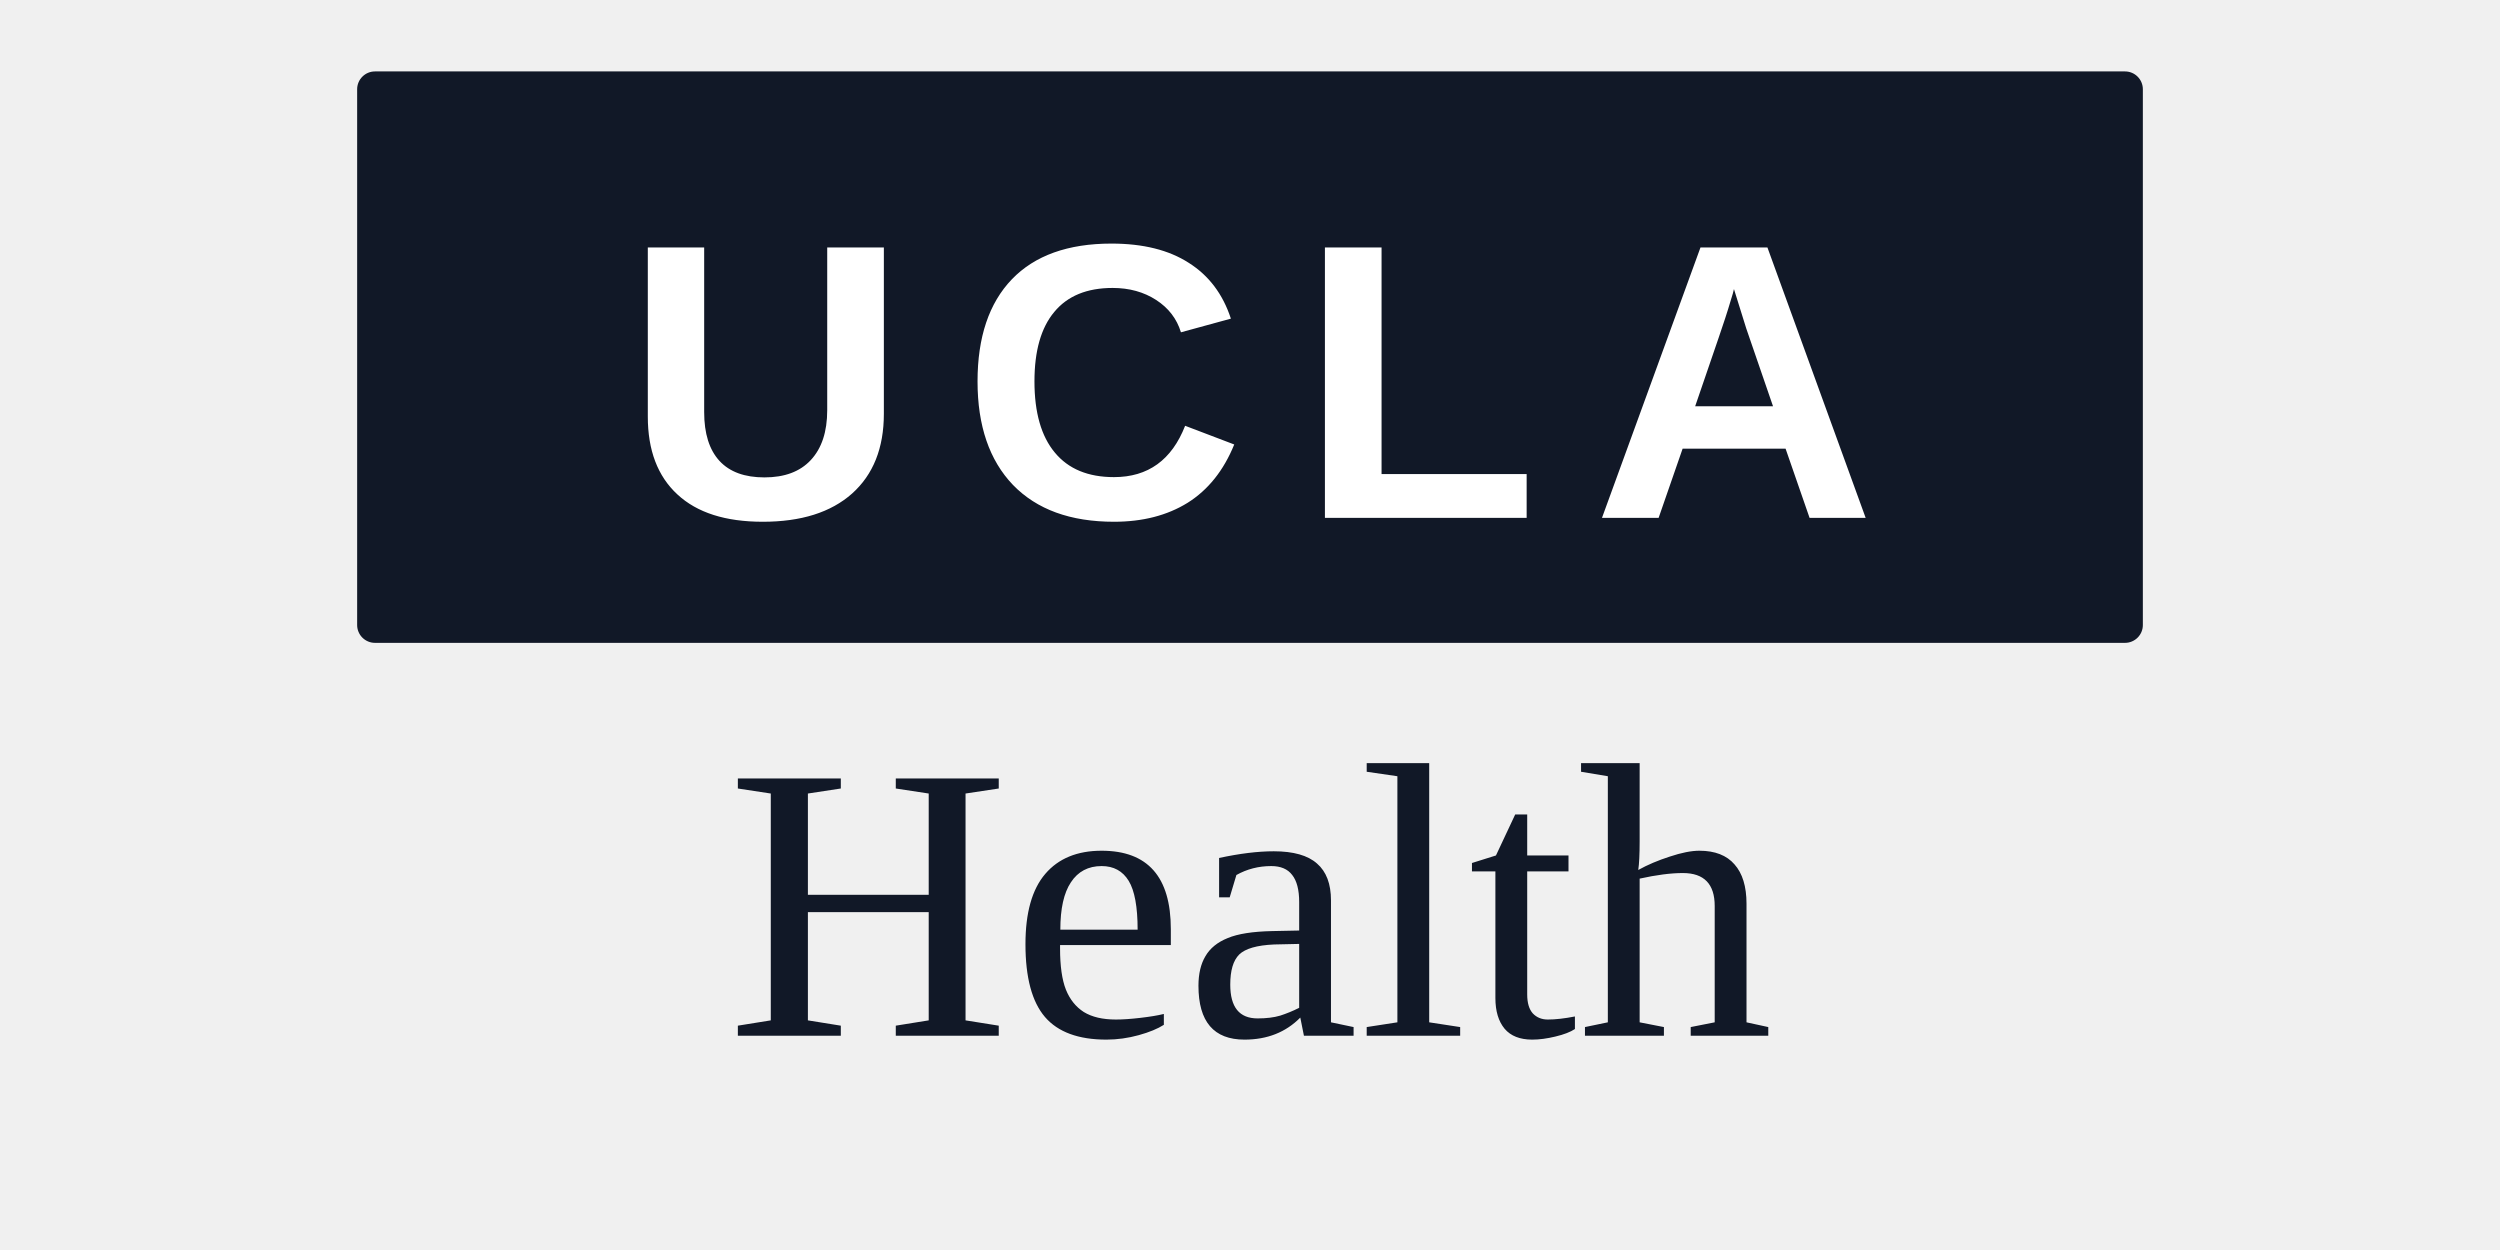
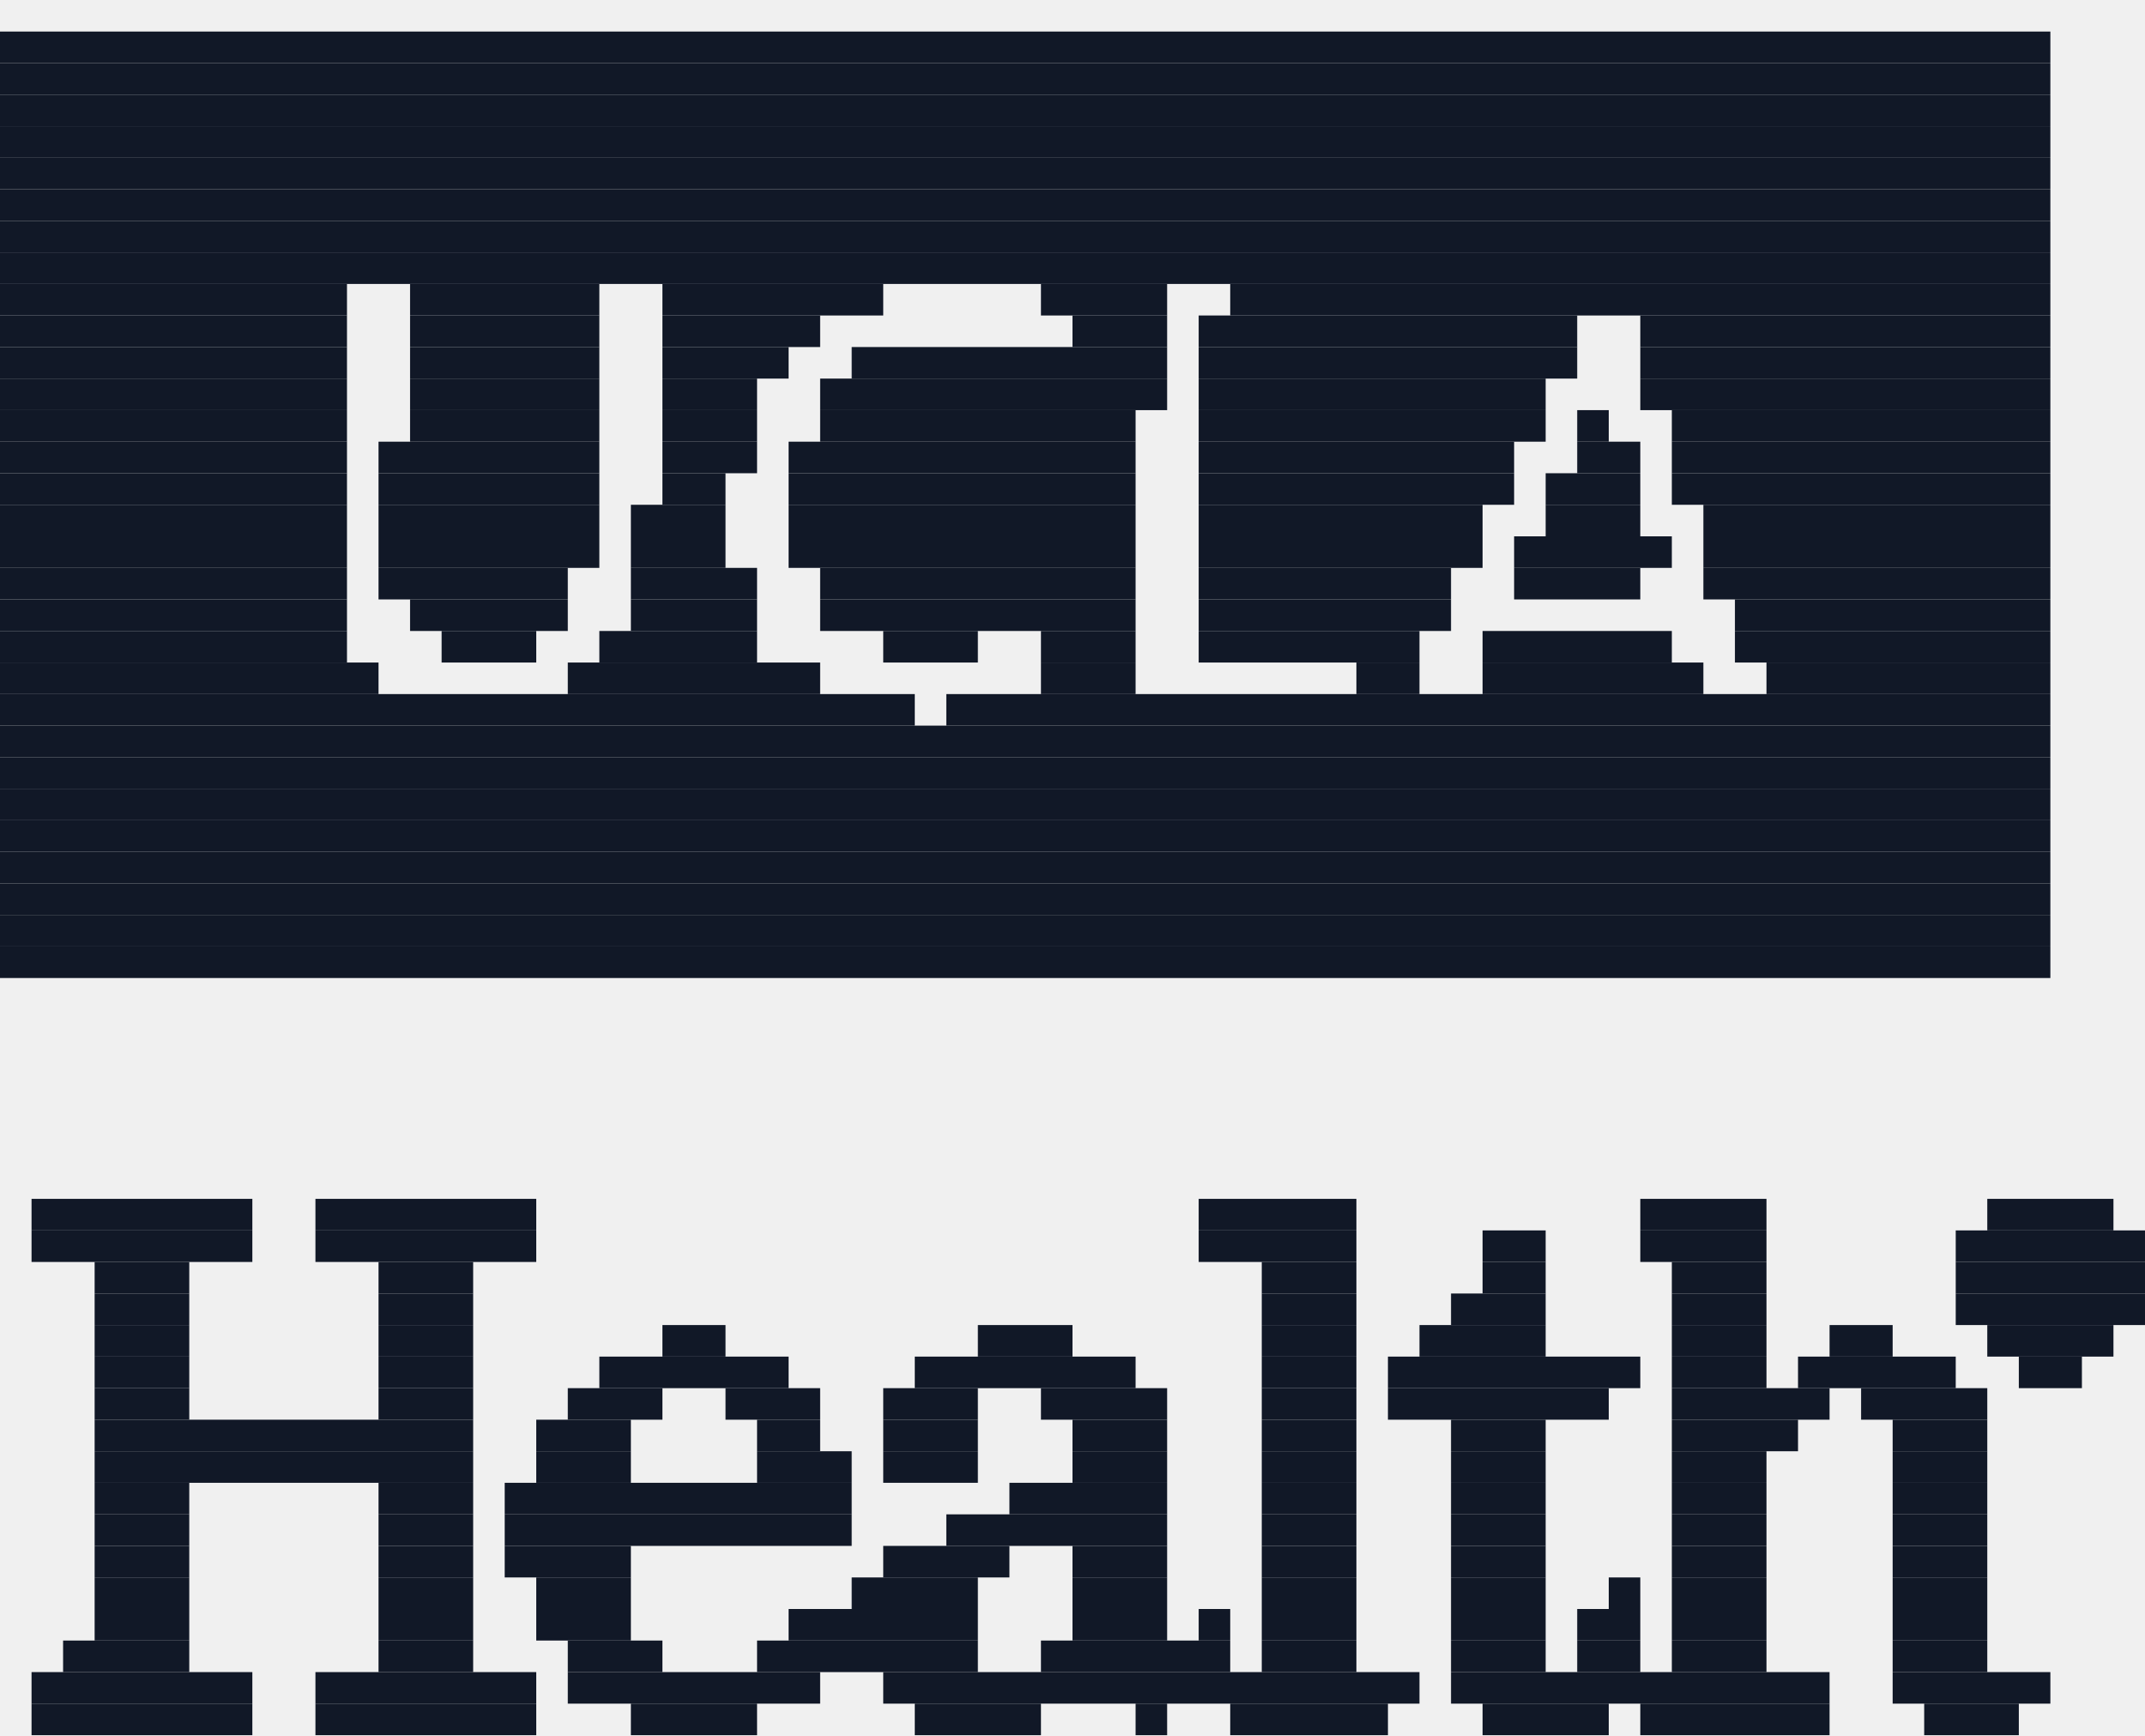
- <svg xmlns="http://www.w3.org/2000/svg" viewBox="0 0 140 70" fill="#111827">
-   <rect x="20" y="4" width="100" height="32" rx="1" fill="#111827" />
-   <text x="70" y="29" font-family="Arial, Helvetica, sans-serif" font-size="22" font-weight="700" text-anchor="middle" letter-spacing="3" fill="white">UCLA</text>
-   <text x="70" y="58" font-family="Georgia, 'Times New Roman', serif" font-size="22" font-weight="400" text-anchor="middle">Health</text>
+ <svg xmlns="http://www.w3.org/2000/svg" viewBox="0 0 68 55" fill="#111827">
+   <rect x="0" y="1" width="65" height="1" />
+   <rect x="0" y="2" width="65" height="1" />
+   <rect x="0" y="3" width="65" height="1" />
+   <rect x="0" y="4" width="65" height="1" />
+   <rect x="0" y="5" width="65" height="1" />
+   <rect x="0" y="6" width="65" height="1" />
+   <rect x="0" y="7" width="65" height="1" />
+   <rect x="0" y="8" width="65" height="1" />
+   <rect x="0" y="9" width="11" height="1" />
+   <rect x="13" y="9" width="6" height="1" />
+   <rect x="21" y="9" width="7" height="1" />
+   <rect x="33" y="9" width="4" height="1" />
+   <rect x="39" y="9" width="26" height="1" />
+   <rect x="0" y="10" width="11" height="1" />
+   <rect x="13" y="10" width="6" height="1" />
+   <rect x="21" y="10" width="5" height="1" />
+   <rect x="34" y="10" width="3" height="1" />
+   <rect x="38" y="10" width="12" height="1" />
+   <rect x="52" y="10" width="13" height="1" />
+   <rect x="0" y="11" width="11" height="1" />
+   <rect x="13" y="11" width="6" height="1" />
+   <rect x="21" y="11" width="4" height="1" />
+   <rect x="27" y="11" width="10" height="1" />
+   <rect x="38" y="11" width="12" height="1" />
+   <rect x="52" y="11" width="13" height="1" />
+   <rect x="0" y="12" width="11" height="1" />
+   <rect x="13" y="12" width="6" height="1" />
+   <rect x="21" y="12" width="3" height="1" />
+   <rect x="26" y="12" width="11" height="1" />
+   <rect x="38" y="12" width="11" height="1" />
+   <rect x="52" y="12" width="13" height="1" />
+   <rect x="0" y="13" width="11" height="1" />
+   <rect x="13" y="13" width="6" height="1" />
+   <rect x="21" y="13" width="3" height="1" />
+   <rect x="26" y="13" width="10" height="1" />
+   <rect x="38" y="13" width="11" height="1" />
+   <rect x="50" y="13" width="1" height="1" />
+   <rect x="53" y="13" width="12" height="1" />
+   <rect x="0" y="14" width="11" height="1" />
+   <rect x="12" y="14" width="7" height="1" />
+   <rect x="21" y="14" width="3" height="1" />
+   <rect x="25" y="14" width="11" height="1" />
+   <rect x="38" y="14" width="10" height="1" />
+   <rect x="50" y="14" width="2" height="1" />
+   <rect x="53" y="14" width="12" height="1" />
+   <rect x="0" y="15" width="11" height="1" />
+   <rect x="12" y="15" width="7" height="1" />
+   <rect x="21" y="15" width="2" height="1" />
+   <rect x="25" y="15" width="11" height="1" />
+   <rect x="38" y="15" width="10" height="1" />
+   <rect x="49" y="15" width="3" height="1" />
+   <rect x="53" y="15" width="12" height="1" />
+   <rect x="0" y="16" width="11" height="1" />
+   <rect x="12" y="16" width="7" height="1" />
+   <rect x="20" y="16" width="3" height="1" />
+   <rect x="25" y="16" width="11" height="1" />
+   <rect x="38" y="16" width="9" height="1" />
+   <rect x="49" y="16" width="3" height="1" />
+   <rect x="54" y="16" width="11" height="1" />
+   <rect x="0" y="17" width="11" height="1" />
+   <rect x="12" y="17" width="7" height="1" />
+   <rect x="20" y="17" width="3" height="1" />
+   <rect x="25" y="17" width="11" height="1" />
+   <rect x="38" y="17" width="9" height="1" />
+   <rect x="48" y="17" width="5" height="1" />
+   <rect x="54" y="17" width="11" height="1" />
+   <rect x="0" y="18" width="11" height="1" />
+   <rect x="12" y="18" width="6" height="1" />
+   <rect x="20" y="18" width="4" height="1" />
+   <rect x="26" y="18" width="10" height="1" />
+   <rect x="38" y="18" width="8" height="1" />
+   <rect x="48" y="18" width="4" height="1" />
+   <rect x="54" y="18" width="11" height="1" />
+   <rect x="0" y="19" width="11" height="1" />
+   <rect x="13" y="19" width="5" height="1" />
+   <rect x="20" y="19" width="4" height="1" />
+   <rect x="26" y="19" width="10" height="1" />
+   <rect x="38" y="19" width="8" height="1" />
+   <rect x="55" y="19" width="10" height="1" />
+   <rect x="0" y="20" width="11" height="1" />
+   <rect x="14" y="20" width="3" height="1" />
+   <rect x="19" y="20" width="5" height="1" />
+   <rect x="28" y="20" width="3" height="1" />
+   <rect x="33" y="20" width="3" height="1" />
+   <rect x="38" y="20" width="7" height="1" />
+   <rect x="47" y="20" width="6" height="1" />
+   <rect x="55" y="20" width="10" height="1" />
+   <rect x="0" y="21" width="12" height="1" />
+   <rect x="18" y="21" width="8" height="1" />
+   <rect x="33" y="21" width="3" height="1" />
+   <rect x="43" y="21" width="2" height="1" />
+   <rect x="47" y="21" width="7" height="1" />
+   <rect x="56" y="21" width="9" height="1" />
+   <rect x="0" y="22" width="29" height="1" />
+   <rect x="30" y="22" width="35" height="1" />
+   <rect x="0" y="23" width="65" height="1" />
+   <rect x="0" y="24" width="65" height="1" />
+   <rect x="0" y="25" width="65" height="1" />
+   <rect x="0" y="26" width="65" height="1" />
+   <rect x="0" y="27" width="65" height="1" />
+   <rect x="0" y="28" width="65" height="1" />
+   <rect x="0" y="29" width="65" height="1" />
+   <rect x="0" y="30" width="65" height="1" />
+   <rect x="1" y="38" width="7" height="1" />
+   <rect x="10" y="38" width="7" height="1" />
+   <rect x="38" y="38" width="5" height="1" />
+   <rect x="52" y="38" width="4" height="1" />
+   <rect x="63" y="38" width="4" height="1" />
+   <rect x="1" y="39" width="7" height="1" />
+   <rect x="10" y="39" width="7" height="1" />
+   <rect x="38" y="39" width="5" height="1" />
+   <rect x="47" y="39" width="2" height="1" />
+   <rect x="52" y="39" width="4" height="1" />
+   <rect x="62" y="39" width="6" height="1" />
+   <rect x="3" y="40" width="3" height="1" />
+   <rect x="12" y="40" width="3" height="1" />
+   <rect x="40" y="40" width="3" height="1" />
+   <rect x="47" y="40" width="2" height="1" />
+   <rect x="53" y="40" width="3" height="1" />
+   <rect x="62" y="40" width="6" height="1" />
+   <rect x="3" y="41" width="3" height="1" />
+   <rect x="12" y="41" width="3" height="1" />
+   <rect x="40" y="41" width="3" height="1" />
+   <rect x="46" y="41" width="3" height="1" />
+   <rect x="53" y="41" width="3" height="1" />
+   <rect x="62" y="41" width="6" height="1" />
+   <rect x="3" y="42" width="3" height="1" />
+   <rect x="12" y="42" width="3" height="1" />
+   <rect x="21" y="42" width="2" height="1" />
+   <rect x="31" y="42" width="3" height="1" />
+   <rect x="40" y="42" width="3" height="1" />
+   <rect x="45" y="42" width="4" height="1" />
+   <rect x="53" y="42" width="3" height="1" />
+   <rect x="58" y="42" width="2" height="1" />
+   <rect x="63" y="42" width="4" height="1" />
+   <rect x="3" y="43" width="3" height="1" />
+   <rect x="12" y="43" width="3" height="1" />
+   <rect x="19" y="43" width="6" height="1" />
+   <rect x="29" y="43" width="7" height="1" />
+   <rect x="40" y="43" width="3" height="1" />
+   <rect x="44" y="43" width="8" height="1" />
+   <rect x="53" y="43" width="3" height="1" />
+   <rect x="57" y="43" width="5" height="1" />
+   <rect x="64" y="43" width="2" height="1" />
+   <rect x="3" y="44" width="3" height="1" />
+   <rect x="12" y="44" width="3" height="1" />
+   <rect x="18" y="44" width="3" height="1" />
+   <rect x="23" y="44" width="3" height="1" />
+   <rect x="28" y="44" width="3" height="1" />
+   <rect x="33" y="44" width="4" height="1" />
+   <rect x="40" y="44" width="3" height="1" />
+   <rect x="44" y="44" width="7" height="1" />
+   <rect x="53" y="44" width="5" height="1" />
+   <rect x="59" y="44" width="4" height="1" />
+   <rect x="3" y="45" width="12" height="1" />
+   <rect x="17" y="45" width="3" height="1" />
+   <rect x="24" y="45" width="2" height="1" />
+   <rect x="28" y="45" width="3" height="1" />
+   <rect x="34" y="45" width="3" height="1" />
+   <rect x="40" y="45" width="3" height="1" />
+   <rect x="46" y="45" width="3" height="1" />
+   <rect x="53" y="45" width="4" height="1" />
+   <rect x="60" y="45" width="3" height="1" />
+   <rect x="3" y="46" width="12" height="1" />
+   <rect x="17" y="46" width="3" height="1" />
+   <rect x="24" y="46" width="3" height="1" />
+   <rect x="28" y="46" width="3" height="1" />
+   <rect x="34" y="46" width="3" height="1" />
+   <rect x="40" y="46" width="3" height="1" />
+   <rect x="46" y="46" width="3" height="1" />
+   <rect x="53" y="46" width="3" height="1" />
+   <rect x="60" y="46" width="3" height="1" />
+   <rect x="3" y="47" width="3" height="1" />
+   <rect x="12" y="47" width="3" height="1" />
+   <rect x="16" y="47" width="11" height="1" />
+   <rect x="32" y="47" width="5" height="1" />
+   <rect x="40" y="47" width="3" height="1" />
+   <rect x="46" y="47" width="3" height="1" />
+   <rect x="53" y="47" width="3" height="1" />
+   <rect x="60" y="47" width="3" height="1" />
+   <rect x="3" y="48" width="3" height="1" />
+   <rect x="12" y="48" width="3" height="1" />
+   <rect x="16" y="48" width="11" height="1" />
+   <rect x="30" y="48" width="7" height="1" />
+   <rect x="40" y="48" width="3" height="1" />
+   <rect x="46" y="48" width="3" height="1" />
+   <rect x="53" y="48" width="3" height="1" />
+   <rect x="60" y="48" width="3" height="1" />
+   <rect x="3" y="49" width="3" height="1" />
+   <rect x="12" y="49" width="3" height="1" />
+   <rect x="16" y="49" width="4" height="1" />
+   <rect x="28" y="49" width="4" height="1" />
+   <rect x="34" y="49" width="3" height="1" />
+   <rect x="40" y="49" width="3" height="1" />
+   <rect x="46" y="49" width="3" height="1" />
+   <rect x="53" y="49" width="3" height="1" />
+   <rect x="60" y="49" width="3" height="1" />
+   <rect x="3" y="50" width="3" height="1" />
+   <rect x="12" y="50" width="3" height="1" />
+   <rect x="17" y="50" width="3" height="1" />
+   <rect x="27" y="50" width="4" height="1" />
+   <rect x="34" y="50" width="3" height="1" />
+   <rect x="40" y="50" width="3" height="1" />
+   <rect x="46" y="50" width="3" height="1" />
+   <rect x="51" y="50" width="1" height="1" />
+   <rect x="53" y="50" width="3" height="1" />
+   <rect x="60" y="50" width="3" height="1" />
+   <rect x="3" y="51" width="3" height="1" />
+   <rect x="12" y="51" width="3" height="1" />
+   <rect x="17" y="51" width="3" height="1" />
+   <rect x="25" y="51" width="6" height="1" />
+   <rect x="34" y="51" width="3" height="1" />
+   <rect x="38" y="51" width="1" height="1" />
+   <rect x="40" y="51" width="3" height="1" />
+   <rect x="46" y="51" width="3" height="1" />
+   <rect x="50" y="51" width="2" height="1" />
+   <rect x="53" y="51" width="3" height="1" />
+   <rect x="60" y="51" width="3" height="1" />
+   <rect x="2" y="52" width="4" height="1" />
+   <rect x="12" y="52" width="3" height="1" />
+   <rect x="18" y="52" width="3" height="1" />
+   <rect x="24" y="52" width="7" height="1" />
+   <rect x="33" y="52" width="6" height="1" />
+   <rect x="40" y="52" width="3" height="1" />
+   <rect x="46" y="52" width="3" height="1" />
+   <rect x="50" y="52" width="2" height="1" />
+   <rect x="53" y="52" width="3" height="1" />
+   <rect x="60" y="52" width="3" height="1" />
+   <rect x="1" y="53" width="7" height="1" />
+   <rect x="10" y="53" width="7" height="1" />
+   <rect x="18" y="53" width="8" height="1" />
+   <rect x="28" y="53" width="17" height="1" />
+   <rect x="46" y="53" width="12" height="1" />
+   <rect x="60" y="53" width="5" height="1" />
+   <rect x="1" y="54" width="7" height="1" />
+   <rect x="10" y="54" width="7" height="1" />
+   <rect x="20" y="54" width="4" height="1" />
+   <rect x="29" y="54" width="4" height="1" />
+   <rect x="36" y="54" width="1" height="1" />
+   <rect x="39" y="54" width="5" height="1" />
+   <rect x="47" y="54" width="4" height="1" />
+   <rect x="52" y="54" width="6" height="1" />
+   <rect x="61" y="54" width="3" height="1" />
</svg>
